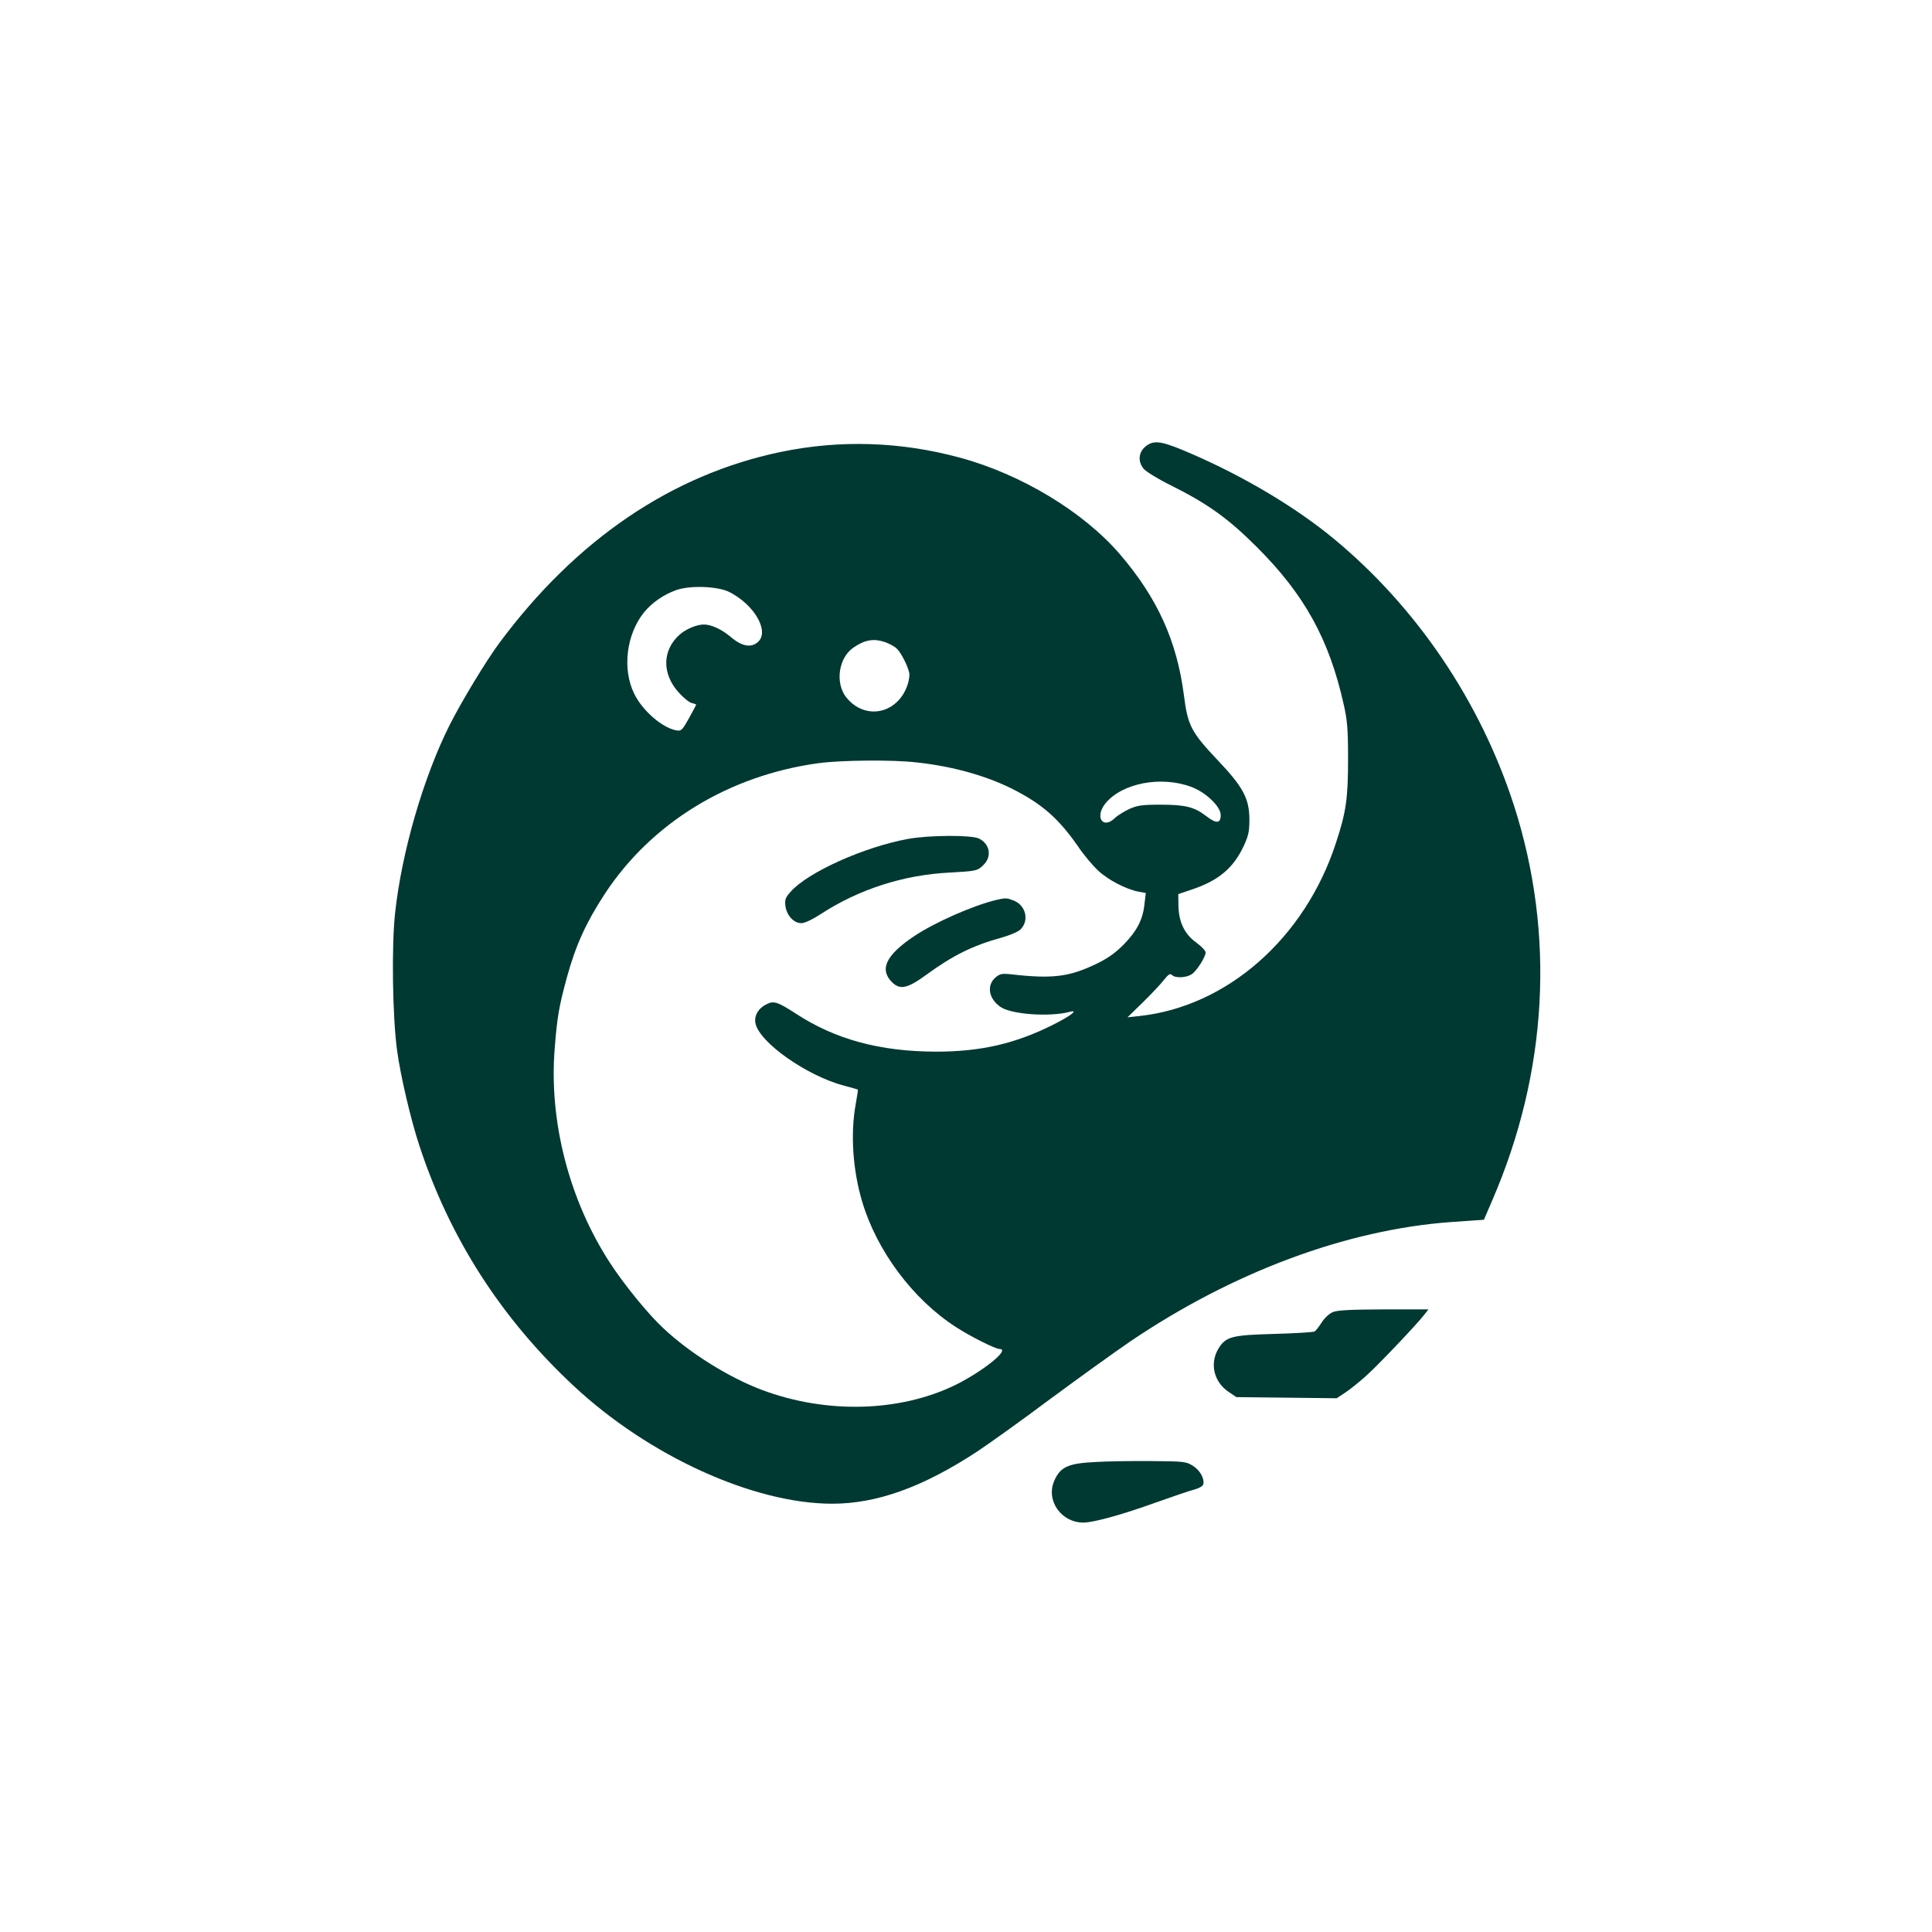
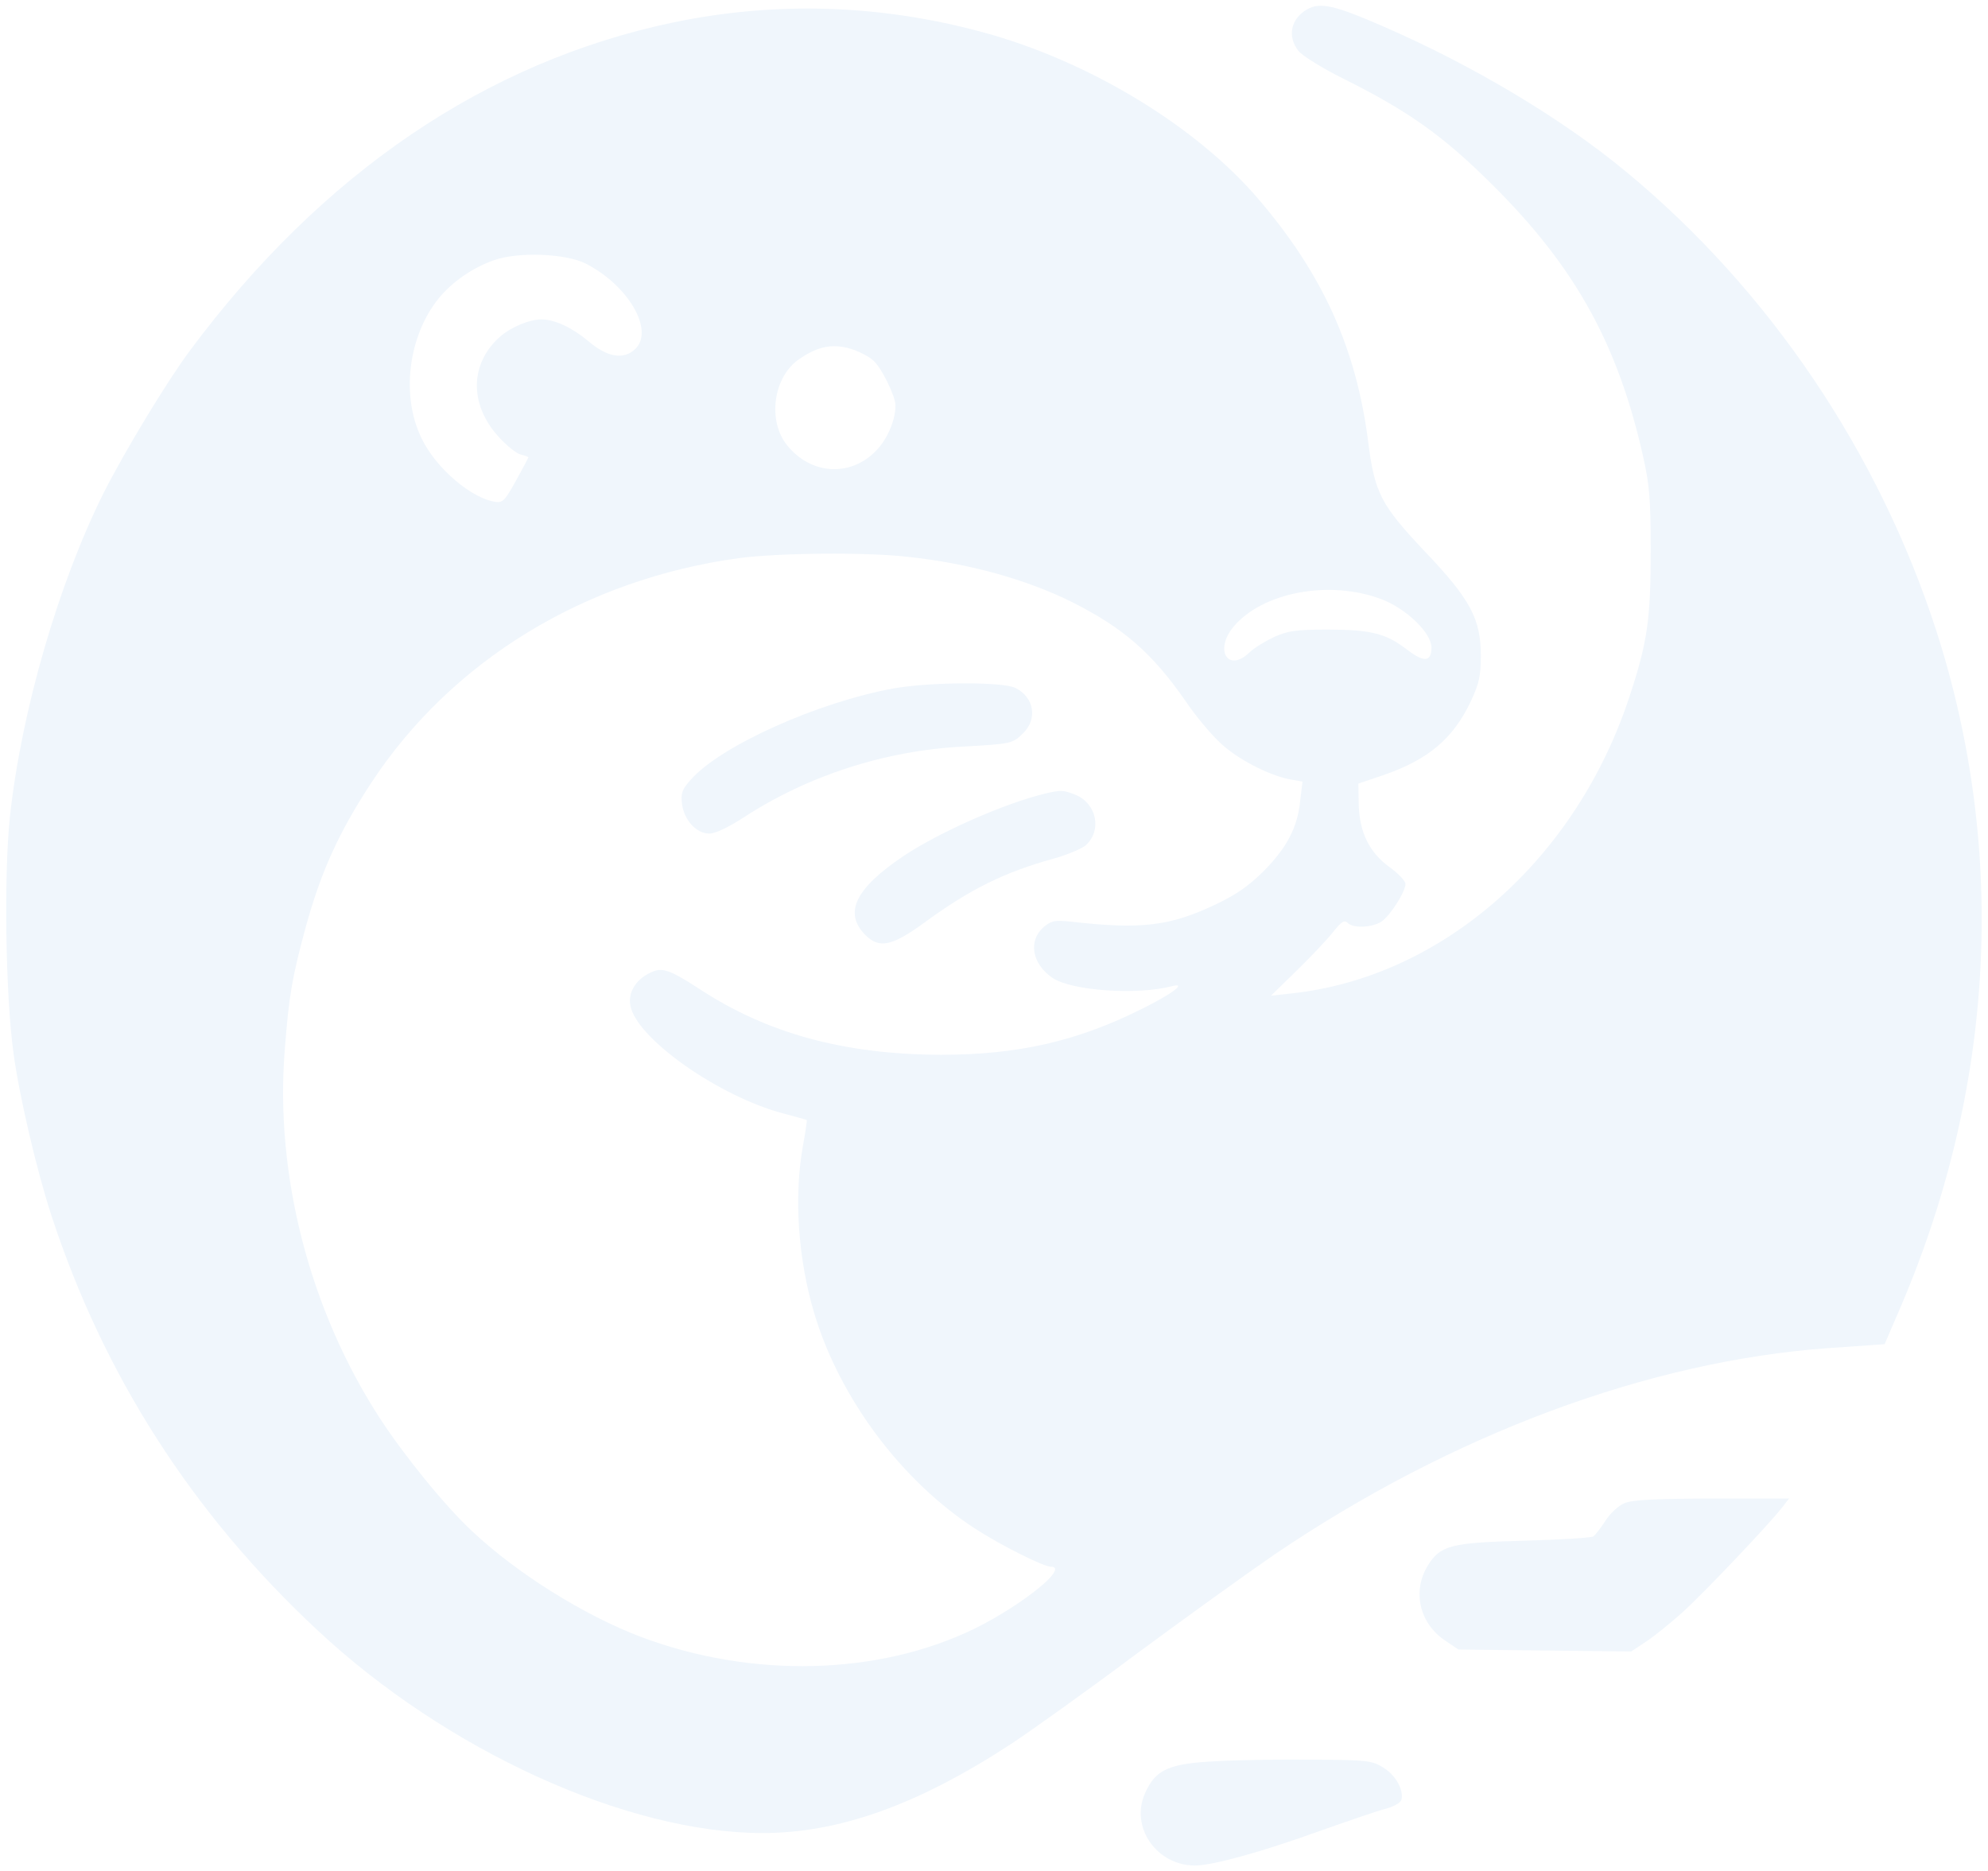
- <svg xmlns="http://www.w3.org/2000/svg" version="1.0" width="1024pt" height="1024pt" viewBox="0 0 1024 1024" preserveAspectRatio="xMidYMid meet">
-   <g transform="translate(0,1024) scale(0.1,-0.1)" fill="#003932" stroke="none">
-     <path d="M6088 7885 c-51 -29 -63 -84 -27 -129 11 -14 75 -54 142 -87 198 -99 305 -175 458 -328 253 -252 384 -490 461 -835 19 -85 23 -130 23 -286 0 -212 -10 -284 -65 -450 -164 -502 -576 -865 -1040 -915 l-64 -7 80 78 c45 44 95 97 112 119 25 31 34 37 44 27 17 -17 74 -15 104 4 27 18 74 92 74 116 0 9 -22 32 -48 51 -63 45 -94 108 -96 195 l-1 63 74 25 c141 48 218 113 273 230 25 54 30 77 30 139 0 112 -32 173 -170 318 -138 146 -157 182 -177 342 -37 287 -140 515 -339 747 -192 224 -522 424 -847 512 -316 86 -638 96 -954 30 -576 -121 -1081 -464 -1487 -1010 -72 -97 -202 -312 -266 -439 -138 -276 -253 -671 -288 -995 -19 -175 -14 -551 11 -730 18 -133 72 -363 117 -500 161 -491 433 -916 818 -1275 398 -372 954 -625 1371 -625 237 0 481 88 769 277 63 42 237 166 385 277 149 110 338 246 421 303 547 371 1152 596 1706 636 l173 12 43 100 c296 682 336 1414 116 2097 -178 550 -515 1049 -954 1412 -199 165 -474 329 -753 450 -145 63 -189 73 -229 51z m-2220 -784 c130 -67 209 -204 152 -261 -36 -36 -88 -27 -148 25 -48 40 -102 65 -142 65 -37 0 -94 -24 -127 -53 -93 -82 -96 -207 -6 -307 25 -28 56 -53 69 -56 13 -3 24 -7 24 -9 0 -1 -17 -33 -38 -71 -33 -60 -41 -69 -62 -66 -75 10 -185 104 -229 196 -64 131 -41 315 53 431 43 52 103 93 169 117 75 27 224 21 285 -11z m825 -265 c21 -8 48 -22 59 -33 25 -21 68 -110 68 -138 0 -42 -22 -97 -53 -132 -78 -89 -205 -85 -281 10 -61 76 -42 211 38 265 61 42 108 49 169 28z m165 -637 c189 -20 366 -70 505 -139 159 -80 247 -157 350 -305 30 -45 78 -102 107 -129 53 -50 148 -99 214 -112 l39 -7 -7 -58 c-8 -82 -40 -144 -112 -217 -45 -45 -85 -73 -146 -102 -142 -68 -231 -79 -449 -54 -49 5 -59 3 -83 -17 -48 -42 -36 -113 27 -156 58 -40 261 -54 367 -26 50 13 3 -23 -92 -70 -198 -99 -380 -141 -618 -141 -297 1 -534 65 -744 203 -93 60 -115 68 -152 49 -44 -21 -68 -61 -60 -101 19 -101 273 -280 472 -332 38 -10 70 -19 71 -20 1 0 -4 -37 -12 -80 -28 -156 -15 -348 35 -515 78 -261 269 -517 497 -664 77 -50 209 -116 231 -116 59 0 -86 -117 -233 -190 -296 -145 -687 -155 -1029 -26 -174 66 -381 195 -519 325 -82 76 -208 231 -283 346 -217 333 -325 751 -294 1137 13 169 23 224 65 379 47 170 101 289 201 442 247 376 657 627 1132 692 120 16 391 19 520 4z m1457 -130 c77 -29 155 -104 155 -149 0 -45 -23 -47 -76 -6 -64 49 -110 61 -244 61 -99 0 -122 -4 -165 -23 -27 -13 -62 -34 -76 -48 -65 -62 -108 7 -49 79 89 107 295 146 455 86z" />
-     <path d="M4815 5794 c-233 -42 -534 -177 -625 -281 -28 -31 -31 -42 -27 -76 7 -50 45 -90 84 -90 18 0 58 19 103 48 200 131 439 208 681 220 144 8 150 9 182 41 45 44 34 110 -23 139 -38 20 -262 19 -375 -1z" />
-     <path d="M5280 5470 c-124 -30 -324 -118 -435 -192 -149 -100 -185 -175 -118 -243 43 -43 82 -35 182 38 141 103 246 155 398 197 43 12 88 31 100 42 49 46 32 127 -32 154 -38 15 -44 16 -95 4z" />
-     <path d="M7063 3285 c-17 -7 -43 -31 -57 -53 -14 -22 -31 -44 -38 -49 -7 -4 -103 -10 -213 -13 -225 -6 -257 -14 -296 -76 -49 -80 -26 -179 54 -232 l40 -27 266 -3 266 -3 45 30 c25 16 74 56 110 88 65 58 270 274 310 326 l21 27 -238 0 c-180 -1 -246 -4 -270 -15z" />
-     <path d="M5805 2491 c-144 -7 -185 -26 -217 -99 -46 -104 36 -222 154 -222 54 0 206 42 383 106 88 31 180 63 205 69 28 8 46 19 48 29 6 31 -19 75 -57 98 -34 21 -48 23 -216 24 -99 1 -234 -1 -300 -5z" />
+ <svg xmlns="http://www.w3.org/2000/svg" version="1.1" id="Calque_1" x="0px" y="0px" viewBox="0 0 612 576" style="enable-background:new 0 0 612 576;" xml:space="preserve">
+   <style type="text/css">
+ 	.st0{fill:#F0F6FC;}
+ </style>
+   <g transform="translate(0,1024) scale(0.1,-0.1)">
+     <path class="st0" d="M4024.7,10211.7c-51-29-63-84-27-129c11-14,75-54,142-87c198-99,305-175,458-328c253-252,384-490,461-835   c19-85,23-130,23-286c0-212-10-284-65-450c-164-502-576-865-1040-915l-64-7l80,78c45,44,95,97,112,119c25,31,34,37,44,27   c17-17,74-15,104,4c27,18,74,92,74,116c0,9-22,32-48,51c-63,45-94,108-96,195l-1,63l74,25c141,48,218,113,273,230   c25,54,30,77,30,139c0,112-32,173-170,318c-138,146-157,182-177,342c-37,287-140,515-339,747c-192,224-522,424-847,512   c-316,86-638,96-954,30c-576-121-1081-464-1487-1010c-72-97-202-312-266-439c-138-276-253-671-288-995c-19-175-14-551,11-730   c18-133,72-363,117-500c161-491,433-916,818-1275c398-372,954-625,1371-625c237,0,481,88,769,277c63,42,237,166,385,277   c149,110,338,246,421,303c547,371,1152,596,1706,636l173,12l43,100c296,682,336,1414,116,2097c-178,550-515,1049-954,1412   c-199,165-474,329-753,450C4108.7,10223.7,4064.7,10233.7,4024.7,10211.7z M1804.7,9427.7c130-67,209-204,152-261   c-36-36-88-27-148,25c-48,40-102,65-142,65c-37,0-94-24-127-53c-93-82-96-207-6-307c25-28,56-53,69-56s24-7,24-9c0-1-17-33-38-71   c-33-60-41-69-62-66c-75,10-185,104-229,196c-64,131-41,315,53,431c43,52,103,93,169,117   C1594.7,9465.7,1743.7,9459.7,1804.7,9427.7z M2629.7,9162.7c21-8,48-22,59-33c25-21,68-110,68-138c0-42-22-97-53-132   c-78-89-205-85-281,10c-61,76-42,211,38,265C2521.7,9176.7,2568.7,9183.7,2629.7,9162.7z M2794.7,8525.7c189-20,366-70,505-139   c159-80,247-157,350-305c30-45,78-102,107-129c53-50,148-99,214-112l39-7l-7-58c-8-82-40-144-112-217c-45-45-85-73-146-102   c-142-68-231-79-449-54c-49,5-59,3-83-17c-48-42-36-113,27-156c58-40,261-54,367-26c50,13,3-23-92-70c-198-99-380-141-618-141   c-297,1-534,65-744,203c-93,60-115,68-152,49c-44-21-68-61-60-101c19-101,273-280,472-332c38-10,70-19,71-20c1,0-4-37-12-80   c-28-156-15-348,35-515c78-261,269-517,497-664c77-50,209-116,231-116c59,0-86-117-233-190c-296-145-687-155-1029-26   c-174,66-381,195-519,325c-82,76-208,231-283,346c-217,333-325,751-294,1137c13,169,23,224,65,379c47,170,101,289,201,442   c247,376,657,627,1132,692C2394.7,8537.7,2665.7,8540.7,2794.7,8525.7z M4251.7,8395.7c77-29,155-104,155-149s-23-47-76-6   c-64,49-110,61-244,61c-99,0-122-4-165-23c-27-13-62-34-76-48c-65-62-108,7-49,79C3885.7,8416.7,4091.7,8455.7,4251.7,8395.7z" />
+     <path class="st0" d="M2751.7,8120.7c-233-42-534-177-625-281c-28-31-31-42-27-76c7-50,45-90,84-90c18,0,58,19,103,48   c200,131,439,208,681,220c144,8,150,9,182,41c45,44,34,110-23,139C3088.7,8141.7,2864.7,8140.7,2751.7,8120.7z" />
+     <path class="st0" d="M3216.7,7796.7c-124-30-324-118-435-192c-149-100-185-175-118-243c43-43,82-35,182,38c141,103,246,155,398,197   c43,12,88,31,100,42c49,46,32,127-32,154C3273.7,7807.7,3267.7,7808.7,3216.7,7796.7z" />
+     <path class="st0" d="M4999.7,5611.7c-17-7-43-31-57-53s-31-44-38-49c-7-4-103-10-213-13c-225-6-257-14-296-76c-49-80-26-179,54-232   l40-27l266-3l266-3l45,30c25,16,74,56,110,88c65,58,270,274,310,326l21,27h-238C5089.7,5625.7,5023.7,5622.7,4999.7,5611.7z" />
+     <path class="st0" d="M3741.7,4817.7c-144-7-185-26-217-99c-46-104,36-222,154-222c54,0,206,42,383,106c88,31,180,63,205,69   c28,8,46,19,48,29c6,31-19,75-57,98c-34,21-48,23-216,24C3942.7,4823.7,3807.7,4821.7,3741.7,4817.7z" />
  </g>
</svg>
